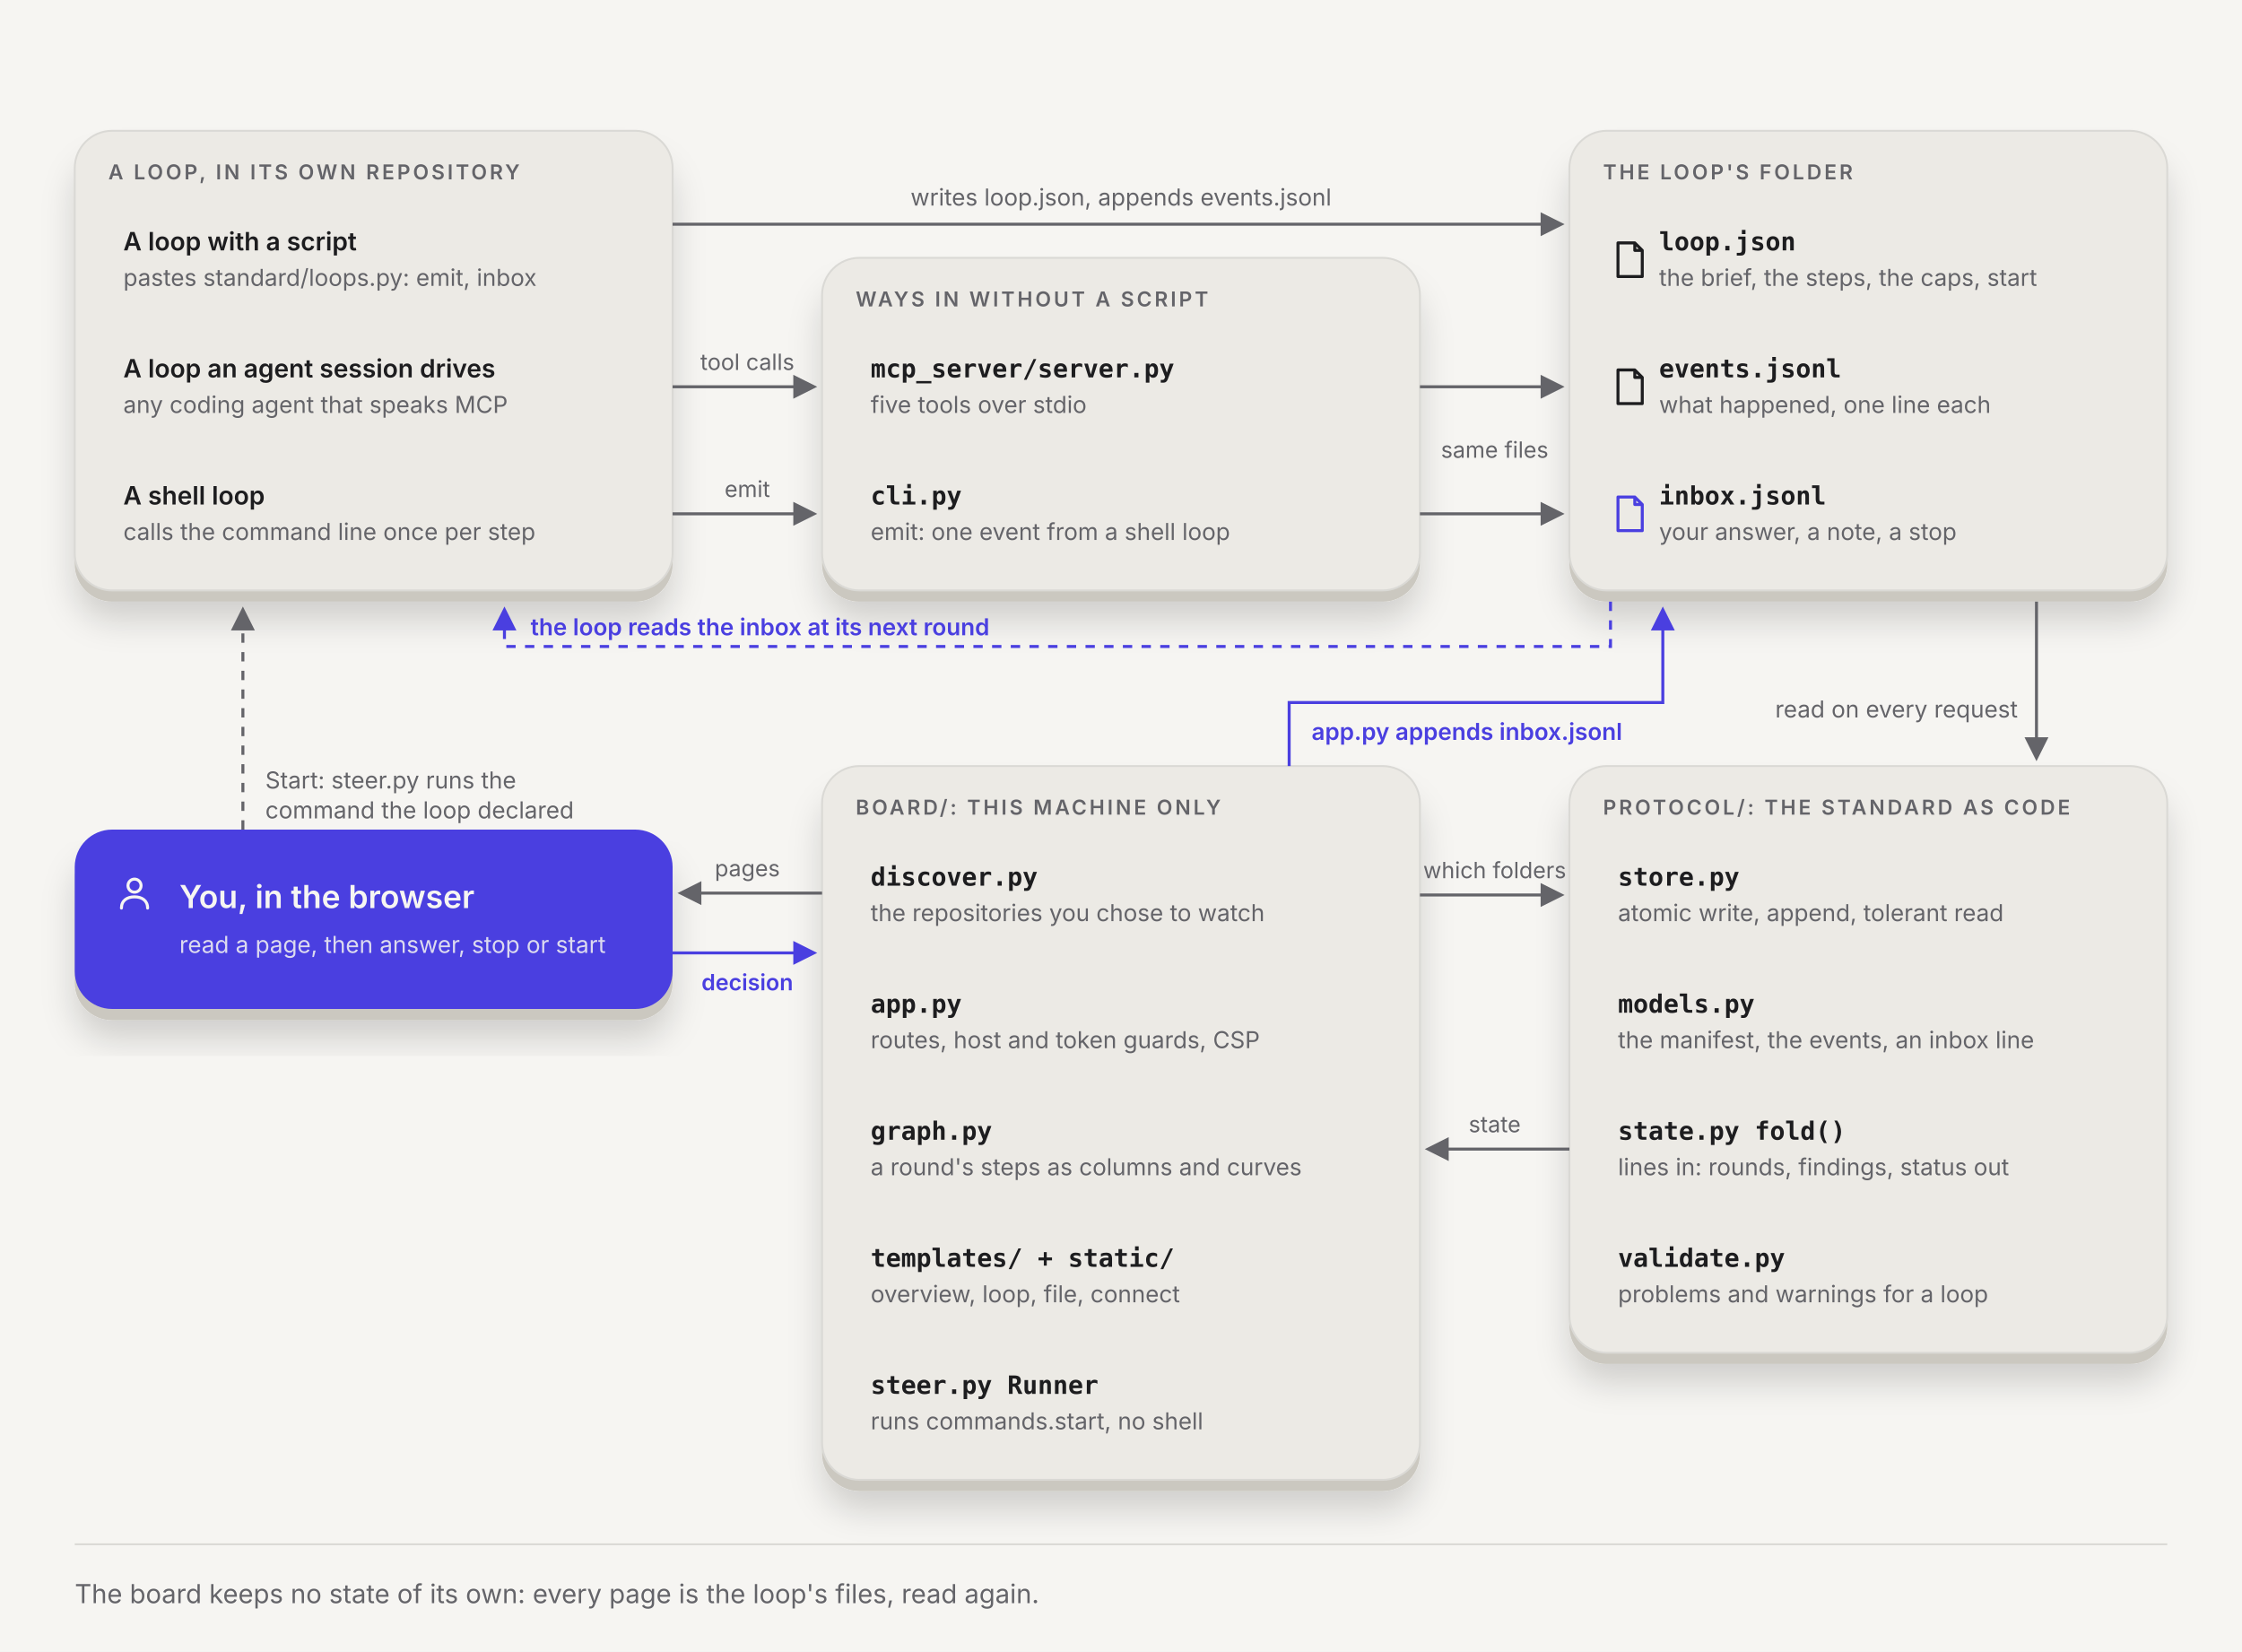
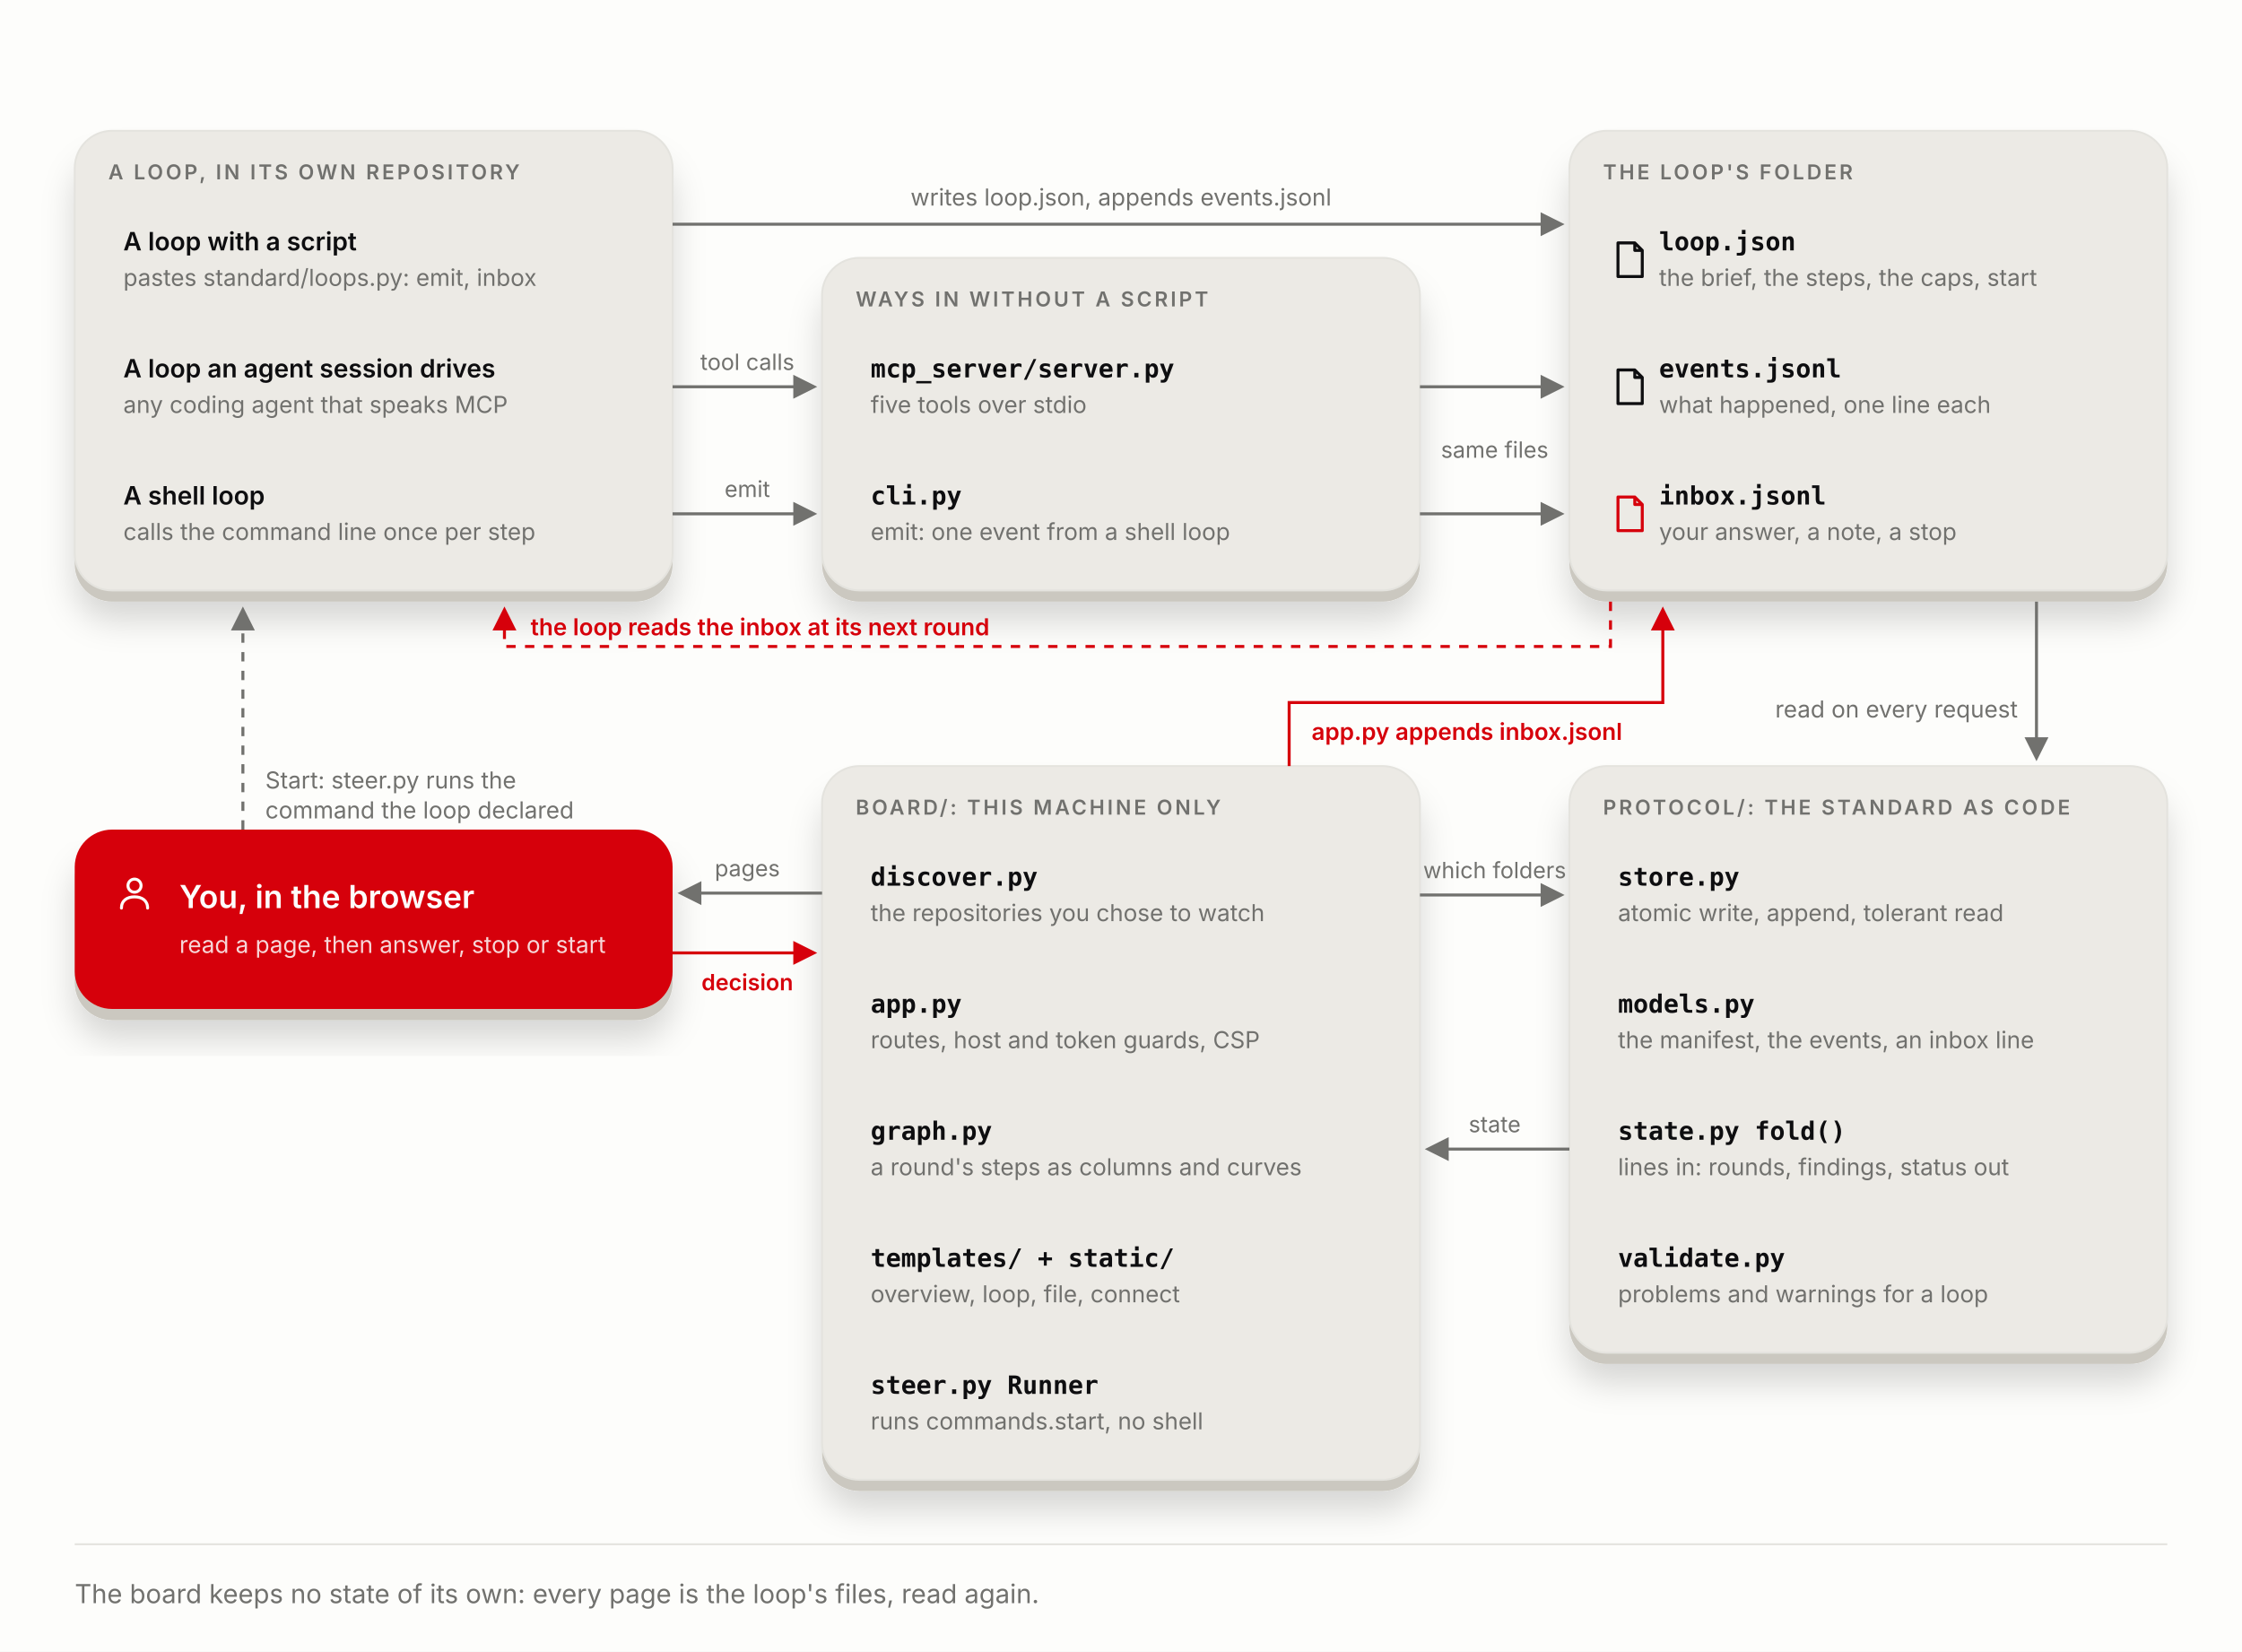
<svg xmlns="http://www.w3.org/2000/svg" width="1200" height="884" viewBox="0 0 1200 884" role="img" aria-label="The parts of Loopcaptain, file by file. A loop in its own repository writes loop.json and appends events.jsonl, either from a script that pastes the helper, or through the MCP server or the command line, which write the same files. The board finds the watched repositories, reads the folder through protocol/store.py on every request, folds the lines into a state in protocol/state.py and renders pages. You read a page and decide: an answer or a stop is appended to inbox.jsonl by app.py, which the loop reads at its next round, and Start runs the one command the loop declared.">
-   <rect width="1200" height="884" fill="#F6F5F2" />
+   <rect width="1200" height="884" fill="#FDFDFB" />
  <defs>
    <marker id="tip" viewBox="0 0 8 8" refX="6.5" refY="4" markerWidth="8" markerHeight="8" orient="auto-start-reverse">
-       <path d="M0 0 L8 4 L0 8 z" fill="#646469" />
+       <path d="M0 0 L8 4 L0 8 z" fill="#71716E" />
    </marker>
    <marker id="tip-red" viewBox="0 0 8 8" refX="6.5" refY="4" markerWidth="8" markerHeight="8" orient="auto-start-reverse">
-       <path d="M0 0 L8 4 L0 8 z" fill="#4A3FE0" />
+       <path d="M0 0 L8 4 L0 8 z" fill="#D6000B" />
    </marker>
    <filter id="lift" x="-10%" y="-10%" width="120%" height="130%">
-       <feDropShadow dx="0" dy="10" stdDeviation="9" flood-color="#1D1D1F" flood-opacity="0.16" />
+       <feDropShadow dx="0" dy="10" stdDeviation="9" flood-color="#0E0E10" flood-opacity="0.16" />
    </filter>
  </defs>
  <g font-family="Inter Tight, Inter, ui-sans-serif, -apple-system, Segoe UI, Helvetica, Arial, sans-serif">
    <rect x="40" y="76" width="320" height="246" rx="20" fill="#CBC8C0" filter="url(#lift)" />
-     <rect x="40" y="70" width="320" height="246" rx="20" fill="#ECEAE5" stroke="#DAD9D5" />
-     <text x="58" y="96" font-size="11" font-weight="600" fill="#646469" letter-spacing="1.4">A LOOP, IN ITS OWN REPOSITORY</text>
-     <rect x="52" y="110" width="-22.8" height="58" rx="12" fill="#FFFFFF" stroke="#DAD9D5" stroke-width="1.2" />
-     <text x="66" y="134" font-size="13.5" font-weight="600" fill="#1D1D1F" font-family="Inter Tight, Inter, ui-sans-serif, -apple-system, Segoe UI, Helvetica, Arial, sans-serif">A loop with a script</text>
-     <text x="66" y="153" font-size="12.5" font-weight="400" fill="#646469">pastes standard/loops.py: emit, inbox</text>
-     <rect x="52" y="178" width="-22.8" height="58" rx="12" fill="#FFFFFF" stroke="#DAD9D5" stroke-width="1.2" />
-     <text x="66" y="202" font-size="13.5" font-weight="600" fill="#1D1D1F" font-family="Inter Tight, Inter, ui-sans-serif, -apple-system, Segoe UI, Helvetica, Arial, sans-serif">A loop an agent session drives</text>
-     <text x="66" y="221" font-size="12.5" font-weight="400" fill="#646469">any coding agent that speaks MCP</text>
-     <rect x="52" y="246" width="-22.8" height="58" rx="12" fill="#FFFFFF" stroke="#DAD9D5" stroke-width="1.2" />
-     <text x="66" y="270" font-size="13.5" font-weight="600" fill="#1D1D1F" font-family="Inter Tight, Inter, ui-sans-serif, -apple-system, Segoe UI, Helvetica, Arial, sans-serif">A shell loop</text>
-     <text x="66" y="289" font-size="12.5" font-weight="400" fill="#646469">calls the command line once per step</text>
+     <rect x="40" y="70" width="320" height="246" rx="20" fill="#ECEAE5" stroke="#E4E3DE" />
+     <text x="58" y="96" font-size="11" font-weight="600" fill="#71716E" letter-spacing="1.4">A LOOP, IN ITS OWN REPOSITORY</text>
+     <rect x="52" y="110" width="-22.8" height="58" rx="12" fill="#FFFFFF" stroke="#E4E3DE" stroke-width="1.2" />
+     <text x="66" y="134" font-size="13.5" font-weight="600" fill="#0E0E10" font-family="Inter Tight, Inter, ui-sans-serif, -apple-system, Segoe UI, Helvetica, Arial, sans-serif">A loop with a script</text>
+     <text x="66" y="153" font-size="12.5" font-weight="400" fill="#71716E">pastes standard/loops.py: emit, inbox</text>
+     <rect x="52" y="178" width="-22.8" height="58" rx="12" fill="#FFFFFF" stroke="#E4E3DE" stroke-width="1.2" />
+     <text x="66" y="202" font-size="13.5" font-weight="600" fill="#0E0E10" font-family="Inter Tight, Inter, ui-sans-serif, -apple-system, Segoe UI, Helvetica, Arial, sans-serif">A loop an agent session drives</text>
+     <text x="66" y="221" font-size="12.5" font-weight="400" fill="#71716E">any coding agent that speaks MCP</text>
+     <rect x="52" y="246" width="-22.8" height="58" rx="12" fill="#FFFFFF" stroke="#E4E3DE" stroke-width="1.2" />
+     <text x="66" y="270" font-size="13.5" font-weight="600" fill="#0E0E10" font-family="Inter Tight, Inter, ui-sans-serif, -apple-system, Segoe UI, Helvetica, Arial, sans-serif">A shell loop</text>
+     <text x="66" y="289" font-size="12.5" font-weight="400" fill="#71716E">calls the command line once per step</text>
    <rect x="440" y="144" width="320" height="178" rx="20" fill="#CBC8C0" filter="url(#lift)" />
-     <rect x="440" y="138" width="320" height="178" rx="20" fill="#ECEAE5" stroke="#DAD9D5" />
-     <text x="458" y="164" font-size="11" font-weight="600" fill="#646469" letter-spacing="1.4">WAYS IN WITHOUT A SCRIPT</text>
-     <rect x="452" y="178" width="-22.8" height="58" rx="12" fill="#FFFFFF" stroke="#DAD9D5" stroke-width="1.2" />
-     <text x="466" y="202" font-size="13.5" font-weight="600" fill="#1D1D1F" font-family="ui-monospace, SF Mono, Menlo, monospace">mcp_server/server.py</text>
-     <text x="466" y="221" font-size="12.5" font-weight="400" fill="#646469">five tools over stdio</text>
-     <rect x="452" y="246" width="-22.8" height="58" rx="12" fill="#FFFFFF" stroke="#DAD9D5" stroke-width="1.2" />
-     <text x="466" y="270" font-size="13.5" font-weight="600" fill="#1D1D1F" font-family="ui-monospace, SF Mono, Menlo, monospace">cli.py</text>
-     <text x="466" y="289" font-size="12.5" font-weight="400" fill="#646469">emit: one event from a shell loop</text>
+     <rect x="440" y="138" width="320" height="178" rx="20" fill="#ECEAE5" stroke="#E4E3DE" />
+     <text x="458" y="164" font-size="11" font-weight="600" fill="#71716E" letter-spacing="1.4">WAYS IN WITHOUT A SCRIPT</text>
+     <rect x="452" y="178" width="-22.8" height="58" rx="12" fill="#FFFFFF" stroke="#E4E3DE" stroke-width="1.2" />
+     <text x="466" y="202" font-size="13.5" font-weight="600" fill="#0E0E10" font-family="ui-monospace, SF Mono, Menlo, monospace">mcp_server/server.py</text>
+     <text x="466" y="221" font-size="12.5" font-weight="400" fill="#71716E">five tools over stdio</text>
+     <rect x="452" y="246" width="-22.8" height="58" rx="12" fill="#FFFFFF" stroke="#E4E3DE" stroke-width="1.2" />
+     <text x="466" y="270" font-size="13.5" font-weight="600" fill="#0E0E10" font-family="ui-monospace, SF Mono, Menlo, monospace">cli.py</text>
+     <text x="466" y="289" font-size="12.5" font-weight="400" fill="#71716E">emit: one event from a shell loop</text>
    <rect x="840" y="76" width="320" height="246" rx="20" fill="#CBC8C0" filter="url(#lift)" />
-     <rect x="840" y="70" width="320" height="246" rx="20" fill="#ECEAE5" stroke="#DAD9D5" />
-     <text x="858" y="96" font-size="11" font-weight="600" fill="#646469" letter-spacing="1.4">THE LOOP'S FOLDER</text>
-     <rect x="852" y="110" width="-22.8" height="58" rx="12" fill="#FFFFFF" stroke="#DAD9D5" stroke-width="1.2" />
-     <g transform="translate(860 127)" fill="none" stroke="#1D1D1F" stroke-width="1.6" stroke-linecap="round" stroke-linejoin="round">
+     <rect x="840" y="70" width="320" height="246" rx="20" fill="#ECEAE5" stroke="#E4E3DE" />
+     <text x="858" y="96" font-size="11" font-weight="600" fill="#71716E" letter-spacing="1.4">THE LOOP'S FOLDER</text>
+     <rect x="852" y="110" width="-22.8" height="58" rx="12" fill="#FFFFFF" stroke="#E4E3DE" stroke-width="1.2" />
+     <g transform="translate(860 127)" fill="none" stroke="#0E0E10" stroke-width="1.6" stroke-linecap="round" stroke-linejoin="round">
      <path d="M6 3h9l4 4v14H6z M15 3v4h4" />
    </g>
-     <text x="888" y="134" font-size="13.5" font-weight="600" fill="#1D1D1F" font-family="ui-monospace, SF Mono, Menlo, monospace">loop.json</text>
-     <text x="888" y="153" font-size="12.5" font-weight="400" fill="#646469">the brief, the steps, the caps, start</text>
-     <rect x="852" y="178" width="-22.8" height="58" rx="12" fill="#FFFFFF" stroke="#DAD9D5" stroke-width="1.2" />
-     <g transform="translate(860 195)" fill="none" stroke="#1D1D1F" stroke-width="1.6" stroke-linecap="round" stroke-linejoin="round">
+     <text x="888" y="134" font-size="13.5" font-weight="600" fill="#0E0E10" font-family="ui-monospace, SF Mono, Menlo, monospace">loop.json</text>
+     <text x="888" y="153" font-size="12.5" font-weight="400" fill="#71716E">the brief, the steps, the caps, start</text>
+     <rect x="852" y="178" width="-22.8" height="58" rx="12" fill="#FFFFFF" stroke="#E4E3DE" stroke-width="1.2" />
+     <g transform="translate(860 195)" fill="none" stroke="#0E0E10" stroke-width="1.6" stroke-linecap="round" stroke-linejoin="round">
      <path d="M6 3h9l4 4v14H6z M15 3v4h4" />
    </g>
-     <text x="888" y="202" font-size="13.5" font-weight="600" fill="#1D1D1F" font-family="ui-monospace, SF Mono, Menlo, monospace">events.jsonl</text>
-     <text x="888" y="221" font-size="12.5" font-weight="400" fill="#646469">what happened, one line each</text>
-     <rect x="852" y="246" width="-22.8" height="58" rx="12" fill="#FFFFFF" stroke="#DAD9D5" stroke-width="1.2" />
-     <g transform="translate(860 263)" fill="none" stroke="#4A3FE0" stroke-width="1.6" stroke-linecap="round" stroke-linejoin="round">
+     <text x="888" y="202" font-size="13.5" font-weight="600" fill="#0E0E10" font-family="ui-monospace, SF Mono, Menlo, monospace">events.jsonl</text>
+     <text x="888" y="221" font-size="12.5" font-weight="400" fill="#71716E">what happened, one line each</text>
+     <rect x="852" y="246" width="-22.8" height="58" rx="12" fill="#FFFFFF" stroke="#E4E3DE" stroke-width="1.2" />
+     <g transform="translate(860 263)" fill="none" stroke="#D6000B" stroke-width="1.6" stroke-linecap="round" stroke-linejoin="round">
      <path d="M6 3h9l4 4v14H6z M15 3v4h4" />
    </g>
-     <text x="888" y="270" font-size="13.5" font-weight="600" fill="#1D1D1F" font-family="ui-monospace, SF Mono, Menlo, monospace">inbox.jsonl</text>
-     <text x="888" y="289" font-size="12.5" font-weight="400" fill="#646469">your answer, a note, a stop</text>
+     <text x="888" y="270" font-size="13.5" font-weight="600" fill="#0E0E10" font-family="ui-monospace, SF Mono, Menlo, monospace">inbox.jsonl</text>
+     <text x="888" y="289" font-size="12.5" font-weight="400" fill="#71716E">your answer, a note, a stop</text>
    <rect x="840" y="416" width="320" height="314" rx="20" fill="#CBC8C0" filter="url(#lift)" />
-     <rect x="840" y="410" width="320" height="314" rx="20" fill="#ECEAE5" stroke="#DAD9D5" />
-     <text x="858" y="436" font-size="11" font-weight="600" fill="#646469" letter-spacing="1.4">PROTOCOL/: THE STANDARD AS CODE</text>
-     <rect x="852" y="450" width="-22.8" height="58" rx="12" fill="#FFFFFF" stroke="#DAD9D5" stroke-width="1.2" />
-     <text x="866" y="474" font-size="13.5" font-weight="600" fill="#1D1D1F" font-family="ui-monospace, SF Mono, Menlo, monospace">store.py</text>
-     <text x="866" y="493" font-size="12.5" font-weight="400" fill="#646469">atomic write, append, tolerant read</text>
-     <rect x="852" y="518" width="-22.8" height="58" rx="12" fill="#FFFFFF" stroke="#DAD9D5" stroke-width="1.2" />
-     <text x="866" y="542" font-size="13.5" font-weight="600" fill="#1D1D1F" font-family="ui-monospace, SF Mono, Menlo, monospace">models.py</text>
-     <text x="866" y="561" font-size="12.5" font-weight="400" fill="#646469">the manifest, the events, an inbox line</text>
-     <rect x="852" y="586" width="-22" height="58" rx="12" fill="#FFFFFF" stroke="#4A3FE0" stroke-width="2" />
-     <text x="866" y="610" font-size="13.5" font-weight="600" fill="#1D1D1F" font-family="ui-monospace, SF Mono, Menlo, monospace">state.py  fold()</text>
-     <text x="866" y="629" font-size="12.5" font-weight="400" fill="#646469">lines in: rounds, findings, status out</text>
-     <rect x="852" y="654" width="-22.8" height="58" rx="12" fill="#FFFFFF" stroke="#DAD9D5" stroke-width="1.2" />
-     <text x="866" y="678" font-size="13.5" font-weight="600" fill="#1D1D1F" font-family="ui-monospace, SF Mono, Menlo, monospace">validate.py</text>
-     <text x="866" y="697" font-size="12.5" font-weight="400" fill="#646469">problems and warnings for a loop</text>
+     <rect x="840" y="410" width="320" height="314" rx="20" fill="#ECEAE5" stroke="#E4E3DE" />
+     <text x="858" y="436" font-size="11" font-weight="600" fill="#71716E" letter-spacing="1.4">PROTOCOL/: THE STANDARD AS CODE</text>
+     <rect x="852" y="450" width="-22.8" height="58" rx="12" fill="#FFFFFF" stroke="#E4E3DE" stroke-width="1.2" />
+     <text x="866" y="474" font-size="13.5" font-weight="600" fill="#0E0E10" font-family="ui-monospace, SF Mono, Menlo, monospace">store.py</text>
+     <text x="866" y="493" font-size="12.5" font-weight="400" fill="#71716E">atomic write, append, tolerant read</text>
+     <rect x="852" y="518" width="-22.8" height="58" rx="12" fill="#FFFFFF" stroke="#E4E3DE" stroke-width="1.2" />
+     <text x="866" y="542" font-size="13.5" font-weight="600" fill="#0E0E10" font-family="ui-monospace, SF Mono, Menlo, monospace">models.py</text>
+     <text x="866" y="561" font-size="12.5" font-weight="400" fill="#71716E">the manifest, the events, an inbox line</text>
+     <rect x="852" y="586" width="-22" height="58" rx="12" fill="#FFFFFF" stroke="#D6000B" stroke-width="2" />
+     <text x="866" y="610" font-size="13.5" font-weight="600" fill="#0E0E10" font-family="ui-monospace, SF Mono, Menlo, monospace">state.py  fold()</text>
+     <text x="866" y="629" font-size="12.5" font-weight="400" fill="#71716E">lines in: rounds, findings, status out</text>
+     <rect x="852" y="654" width="-22.8" height="58" rx="12" fill="#FFFFFF" stroke="#E4E3DE" stroke-width="1.2" />
+     <text x="866" y="678" font-size="13.5" font-weight="600" fill="#0E0E10" font-family="ui-monospace, SF Mono, Menlo, monospace">validate.py</text>
+     <text x="866" y="697" font-size="12.5" font-weight="400" fill="#71716E">problems and warnings for a loop</text>
    <rect x="440" y="416" width="320" height="382" rx="20" fill="#CBC8C0" filter="url(#lift)" />
-     <rect x="440" y="410" width="320" height="382" rx="20" fill="#ECEAE5" stroke="#DAD9D5" />
-     <text x="458" y="436" font-size="11" font-weight="600" fill="#646469" letter-spacing="1.4">BOARD/: THIS MACHINE ONLY</text>
-     <rect x="452" y="450" width="-22.8" height="58" rx="12" fill="#FFFFFF" stroke="#DAD9D5" stroke-width="1.2" />
-     <text x="466" y="474" font-size="13.5" font-weight="600" fill="#1D1D1F" font-family="ui-monospace, SF Mono, Menlo, monospace">discover.py</text>
-     <text x="466" y="493" font-size="12.5" font-weight="400" fill="#646469">the repositories you chose to watch</text>
-     <rect x="452" y="518" width="-22" height="58" rx="12" fill="#FFFFFF" stroke="#4A3FE0" stroke-width="2" />
-     <text x="466" y="542" font-size="13.5" font-weight="600" fill="#1D1D1F" font-family="ui-monospace, SF Mono, Menlo, monospace">app.py</text>
-     <text x="466" y="561" font-size="12.5" font-weight="400" fill="#646469">routes, host and token guards, CSP</text>
-     <rect x="452" y="586" width="-22.8" height="58" rx="12" fill="#FFFFFF" stroke="#DAD9D5" stroke-width="1.2" />
-     <text x="466" y="610" font-size="13.5" font-weight="600" fill="#1D1D1F" font-family="ui-monospace, SF Mono, Menlo, monospace">graph.py</text>
-     <text x="466" y="629" font-size="12.5" font-weight="400" fill="#646469">a round's steps as columns and curves</text>
-     <rect x="452" y="654" width="-22.8" height="58" rx="12" fill="#FFFFFF" stroke="#DAD9D5" stroke-width="1.2" />
-     <text x="466" y="678" font-size="13.5" font-weight="600" fill="#1D1D1F" font-family="ui-monospace, SF Mono, Menlo, monospace">templates/ + static/</text>
-     <text x="466" y="697" font-size="12.5" font-weight="400" fill="#646469">overview, loop, file, connect</text>
-     <rect x="452" y="722" width="-22.8" height="58" rx="12" fill="#FFFFFF" stroke="#DAD9D5" stroke-width="1.2" />
-     <text x="466" y="746" font-size="13.5" font-weight="600" fill="#1D1D1F" font-family="ui-monospace, SF Mono, Menlo, monospace">steer.py  Runner</text>
-     <text x="466" y="765" font-size="12.5" font-weight="400" fill="#646469">runs commands.start, no shell</text>
+     <rect x="440" y="410" width="320" height="382" rx="20" fill="#ECEAE5" stroke="#E4E3DE" />
+     <text x="458" y="436" font-size="11" font-weight="600" fill="#71716E" letter-spacing="1.4">BOARD/: THIS MACHINE ONLY</text>
+     <rect x="452" y="450" width="-22.8" height="58" rx="12" fill="#FFFFFF" stroke="#E4E3DE" stroke-width="1.2" />
+     <text x="466" y="474" font-size="13.5" font-weight="600" fill="#0E0E10" font-family="ui-monospace, SF Mono, Menlo, monospace">discover.py</text>
+     <text x="466" y="493" font-size="12.5" font-weight="400" fill="#71716E">the repositories you chose to watch</text>
+     <rect x="452" y="518" width="-22" height="58" rx="12" fill="#FFFFFF" stroke="#D6000B" stroke-width="2" />
+     <text x="466" y="542" font-size="13.5" font-weight="600" fill="#0E0E10" font-family="ui-monospace, SF Mono, Menlo, monospace">app.py</text>
+     <text x="466" y="561" font-size="12.5" font-weight="400" fill="#71716E">routes, host and token guards, CSP</text>
+     <rect x="452" y="586" width="-22.8" height="58" rx="12" fill="#FFFFFF" stroke="#E4E3DE" stroke-width="1.2" />
+     <text x="466" y="610" font-size="13.5" font-weight="600" fill="#0E0E10" font-family="ui-monospace, SF Mono, Menlo, monospace">graph.py</text>
+     <text x="466" y="629" font-size="12.5" font-weight="400" fill="#71716E">a round's steps as columns and curves</text>
+     <rect x="452" y="654" width="-22.8" height="58" rx="12" fill="#FFFFFF" stroke="#E4E3DE" stroke-width="1.2" />
+     <text x="466" y="678" font-size="13.5" font-weight="600" fill="#0E0E10" font-family="ui-monospace, SF Mono, Menlo, monospace">templates/ + static/</text>
+     <text x="466" y="697" font-size="12.5" font-weight="400" fill="#71716E">overview, loop, file, connect</text>
+     <rect x="452" y="722" width="-22.8" height="58" rx="12" fill="#FFFFFF" stroke="#E4E3DE" stroke-width="1.2" />
+     <text x="466" y="746" font-size="13.5" font-weight="600" fill="#0E0E10" font-family="ui-monospace, SF Mono, Menlo, monospace">steer.py  Runner</text>
+     <text x="466" y="765" font-size="12.5" font-weight="400" fill="#71716E">runs commands.start, no shell</text>
    <rect x="40" y="450" width="320" height="96" rx="20" fill="#CBC8C0" filter="url(#lift)" />
-     <rect x="40" y="444" width="320" height="96" rx="20" fill="#4A3FE0" />
-     <g transform="translate(60 466)" fill="none" stroke="#F6F5F2" stroke-width="1.6" stroke-linecap="round" stroke-linejoin="round">
+     <rect x="40" y="444" width="320" height="96" rx="20" fill="#D6000B" />
+     <g transform="translate(60 466)" fill="none" stroke="#FDFDFB" stroke-width="1.6" stroke-linecap="round" stroke-linejoin="round">
      <circle cx="12" cy="8" r="3.5" />
      <path d="M5 20c0-4 3-6 7-6s7 2 7 6" />
    </g>
-     <text x="96" y="486" font-size="17" font-weight="600" fill="#F6F5F2">You, in the browser</text>
-     <text x="96" y="510" font-size="12.5" font-weight="400" fill="#F6F5F2" fill-opacity="0.85">read a page, then answer, stop or start</text>
-     <path d="M 360 120 H 835" fill="none" stroke="#646469" stroke-width="1.6" marker-end="url(#tip)" />
-     <text x="600" y="110" font-size="12.5" font-weight="400" fill="#646469" text-anchor="middle">writes loop.json, appends events.jsonl</text>
-     <path d="M 360 207 H 435" fill="none" stroke="#646469" stroke-width="1.6" marker-end="url(#tip)" />
-     <text x="400" y="198" font-size="12" font-weight="400" fill="#646469" text-anchor="middle">tool calls</text>
-     <path d="M 360 275 H 435" fill="none" stroke="#646469" stroke-width="1.6" marker-end="url(#tip)" />
-     <text x="400" y="266" font-size="12" font-weight="400" fill="#646469" text-anchor="middle">emit</text>
-     <path d="M 760 207 H 835" fill="none" stroke="#646469" stroke-width="1.6" marker-end="url(#tip)" />
-     <path d="M 760 275 H 835" fill="none" stroke="#646469" stroke-width="1.6" marker-end="url(#tip)" />
-     <text x="800" y="245" font-size="12" font-weight="400" fill="#646469" text-anchor="middle">same files</text>
-     <path d="M 1090 322 V 405" fill="none" stroke="#646469" stroke-width="1.6" marker-end="url(#tip)" />
-     <text x="1080" y="384" font-size="12.5" font-weight="400" fill="#646469" text-anchor="end">read on every request</text>
-     <path d="M 840 615 H 765" fill="none" stroke="#646469" stroke-width="1.6" marker-end="url(#tip)" />
-     <text x="800" y="606" font-size="12" font-weight="400" fill="#646469" text-anchor="middle">state</text>
-     <path d="M 760 479 H 835" fill="none" stroke="#646469" stroke-width="1.6" marker-end="url(#tip)" />
-     <text x="800" y="470" font-size="12" font-weight="400" fill="#646469" text-anchor="middle">which folders</text>
-     <path d="M 440 478 H 365" fill="none" stroke="#646469" stroke-width="1.6" marker-end="url(#tip)" />
-     <text x="400" y="469" font-size="12" font-weight="400" fill="#646469" text-anchor="middle">pages</text>
-     <path d="M 360 510 H 435" fill="none" stroke="#4A3FE0" stroke-width="1.6" marker-end="url(#tip-red)" />
-     <text x="400" y="530" font-size="12" font-weight="600" fill="#4A3FE0" text-anchor="middle">decision</text>
-     <path d="M 690 410 V 376 H 890 V 327" fill="none" stroke="#4A3FE0" stroke-width="1.6" marker-end="url(#tip-red)" />
-     <text x="702" y="396" font-size="12.5" font-weight="600" fill="#4A3FE0">app.py appends inbox.jsonl</text>
-     <path d="M 862 322 V 346 H 270 V 327" fill="none" stroke="#4A3FE0" stroke-width="1.6" stroke-dasharray="5 5" marker-end="url(#tip-red)" />
-     <text x="284" y="340" font-size="12.5" font-weight="600" fill="#4A3FE0">the loop reads the inbox at its next round</text>
-     <path d="M 130 444 V 327" fill="none" stroke="#646469" stroke-width="1.6" stroke-dasharray="5 5" marker-end="url(#tip)" />
-     <text x="142" y="422" font-size="12.5" font-weight="400" fill="#646469">Start: steer.py runs the</text>
-     <text x="142" y="438" font-size="12.5" font-weight="400" fill="#646469">command the loop declared</text>
-     <rect x="40" y="826" width="1120" height="1" fill="#DAD9D5" />
-     <text x="40" y="858" font-size="14" font-weight="400" fill="#646469">The board keeps no state of its own: every page is the loop's files, read again.</text>
+     <text x="96" y="486" font-size="17" font-weight="600" fill="#FDFDFB">You, in the browser</text>
+     <text x="96" y="510" font-size="12.5" font-weight="400" fill="#FDFDFB" fill-opacity="0.85">read a page, then answer, stop or start</text>
+     <path d="M 360 120 H 835" fill="none" stroke="#71716E" stroke-width="1.6" marker-end="url(#tip)" />
+     <text x="600" y="110" font-size="12.5" font-weight="400" fill="#71716E" text-anchor="middle">writes loop.json, appends events.jsonl</text>
+     <path d="M 360 207 H 435" fill="none" stroke="#71716E" stroke-width="1.6" marker-end="url(#tip)" />
+     <text x="400" y="198" font-size="12" font-weight="400" fill="#71716E" text-anchor="middle">tool calls</text>
+     <path d="M 360 275 H 435" fill="none" stroke="#71716E" stroke-width="1.6" marker-end="url(#tip)" />
+     <text x="400" y="266" font-size="12" font-weight="400" fill="#71716E" text-anchor="middle">emit</text>
+     <path d="M 760 207 H 835" fill="none" stroke="#71716E" stroke-width="1.6" marker-end="url(#tip)" />
+     <path d="M 760 275 H 835" fill="none" stroke="#71716E" stroke-width="1.6" marker-end="url(#tip)" />
+     <text x="800" y="245" font-size="12" font-weight="400" fill="#71716E" text-anchor="middle">same files</text>
+     <path d="M 1090 322 V 405" fill="none" stroke="#71716E" stroke-width="1.6" marker-end="url(#tip)" />
+     <text x="1080" y="384" font-size="12.5" font-weight="400" fill="#71716E" text-anchor="end">read on every request</text>
+     <path d="M 840 615 H 765" fill="none" stroke="#71716E" stroke-width="1.6" marker-end="url(#tip)" />
+     <text x="800" y="606" font-size="12" font-weight="400" fill="#71716E" text-anchor="middle">state</text>
+     <path d="M 760 479 H 835" fill="none" stroke="#71716E" stroke-width="1.6" marker-end="url(#tip)" />
+     <text x="800" y="470" font-size="12" font-weight="400" fill="#71716E" text-anchor="middle">which folders</text>
+     <path d="M 440 478 H 365" fill="none" stroke="#71716E" stroke-width="1.6" marker-end="url(#tip)" />
+     <text x="400" y="469" font-size="12" font-weight="400" fill="#71716E" text-anchor="middle">pages</text>
+     <path d="M 360 510 H 435" fill="none" stroke="#D6000B" stroke-width="1.6" marker-end="url(#tip-red)" />
+     <text x="400" y="530" font-size="12" font-weight="600" fill="#D6000B" text-anchor="middle">decision</text>
+     <path d="M 690 410 V 376 H 890 V 327" fill="none" stroke="#D6000B" stroke-width="1.6" marker-end="url(#tip-red)" />
+     <text x="702" y="396" font-size="12.5" font-weight="600" fill="#D6000B">app.py appends inbox.jsonl</text>
+     <path d="M 862 322 V 346 H 270 V 327" fill="none" stroke="#D6000B" stroke-width="1.6" stroke-dasharray="5 5" marker-end="url(#tip-red)" />
+     <text x="284" y="340" font-size="12.5" font-weight="600" fill="#D6000B">the loop reads the inbox at its next round</text>
+     <path d="M 130 444 V 327" fill="none" stroke="#71716E" stroke-width="1.6" stroke-dasharray="5 5" marker-end="url(#tip)" />
+     <text x="142" y="422" font-size="12.5" font-weight="400" fill="#71716E">Start: steer.py runs the</text>
+     <text x="142" y="438" font-size="12.5" font-weight="400" fill="#71716E">command the loop declared</text>
+     <rect x="40" y="826" width="1120" height="1" fill="#E4E3DE" />
+     <text x="40" y="858" font-size="14" font-weight="400" fill="#71716E">The board keeps no state of its own: every page is the loop's files, read again.</text>
  </g>
</svg>
